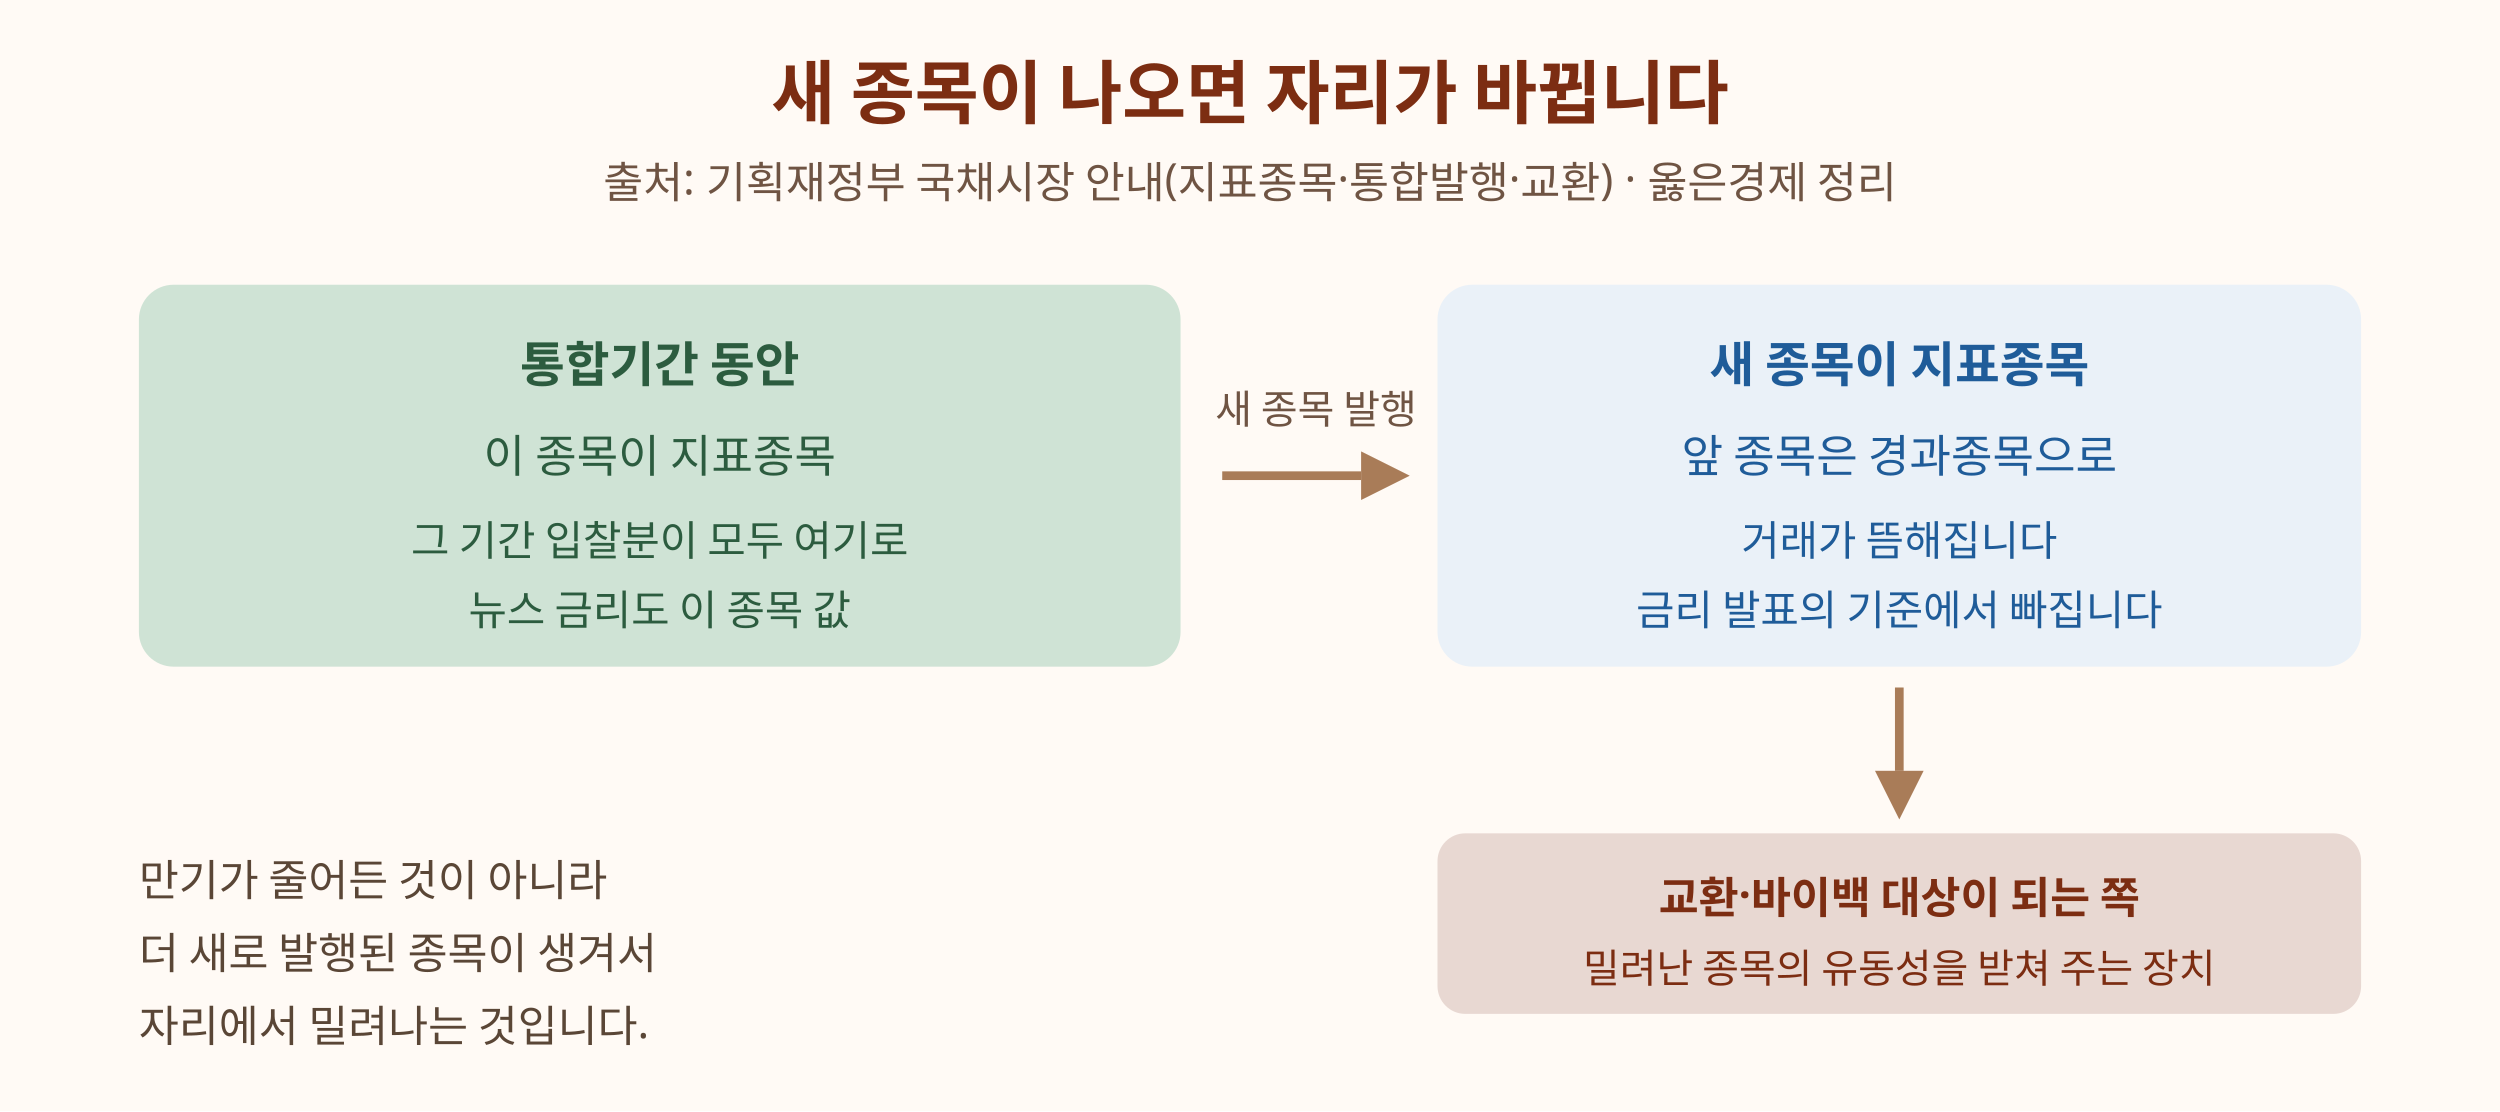
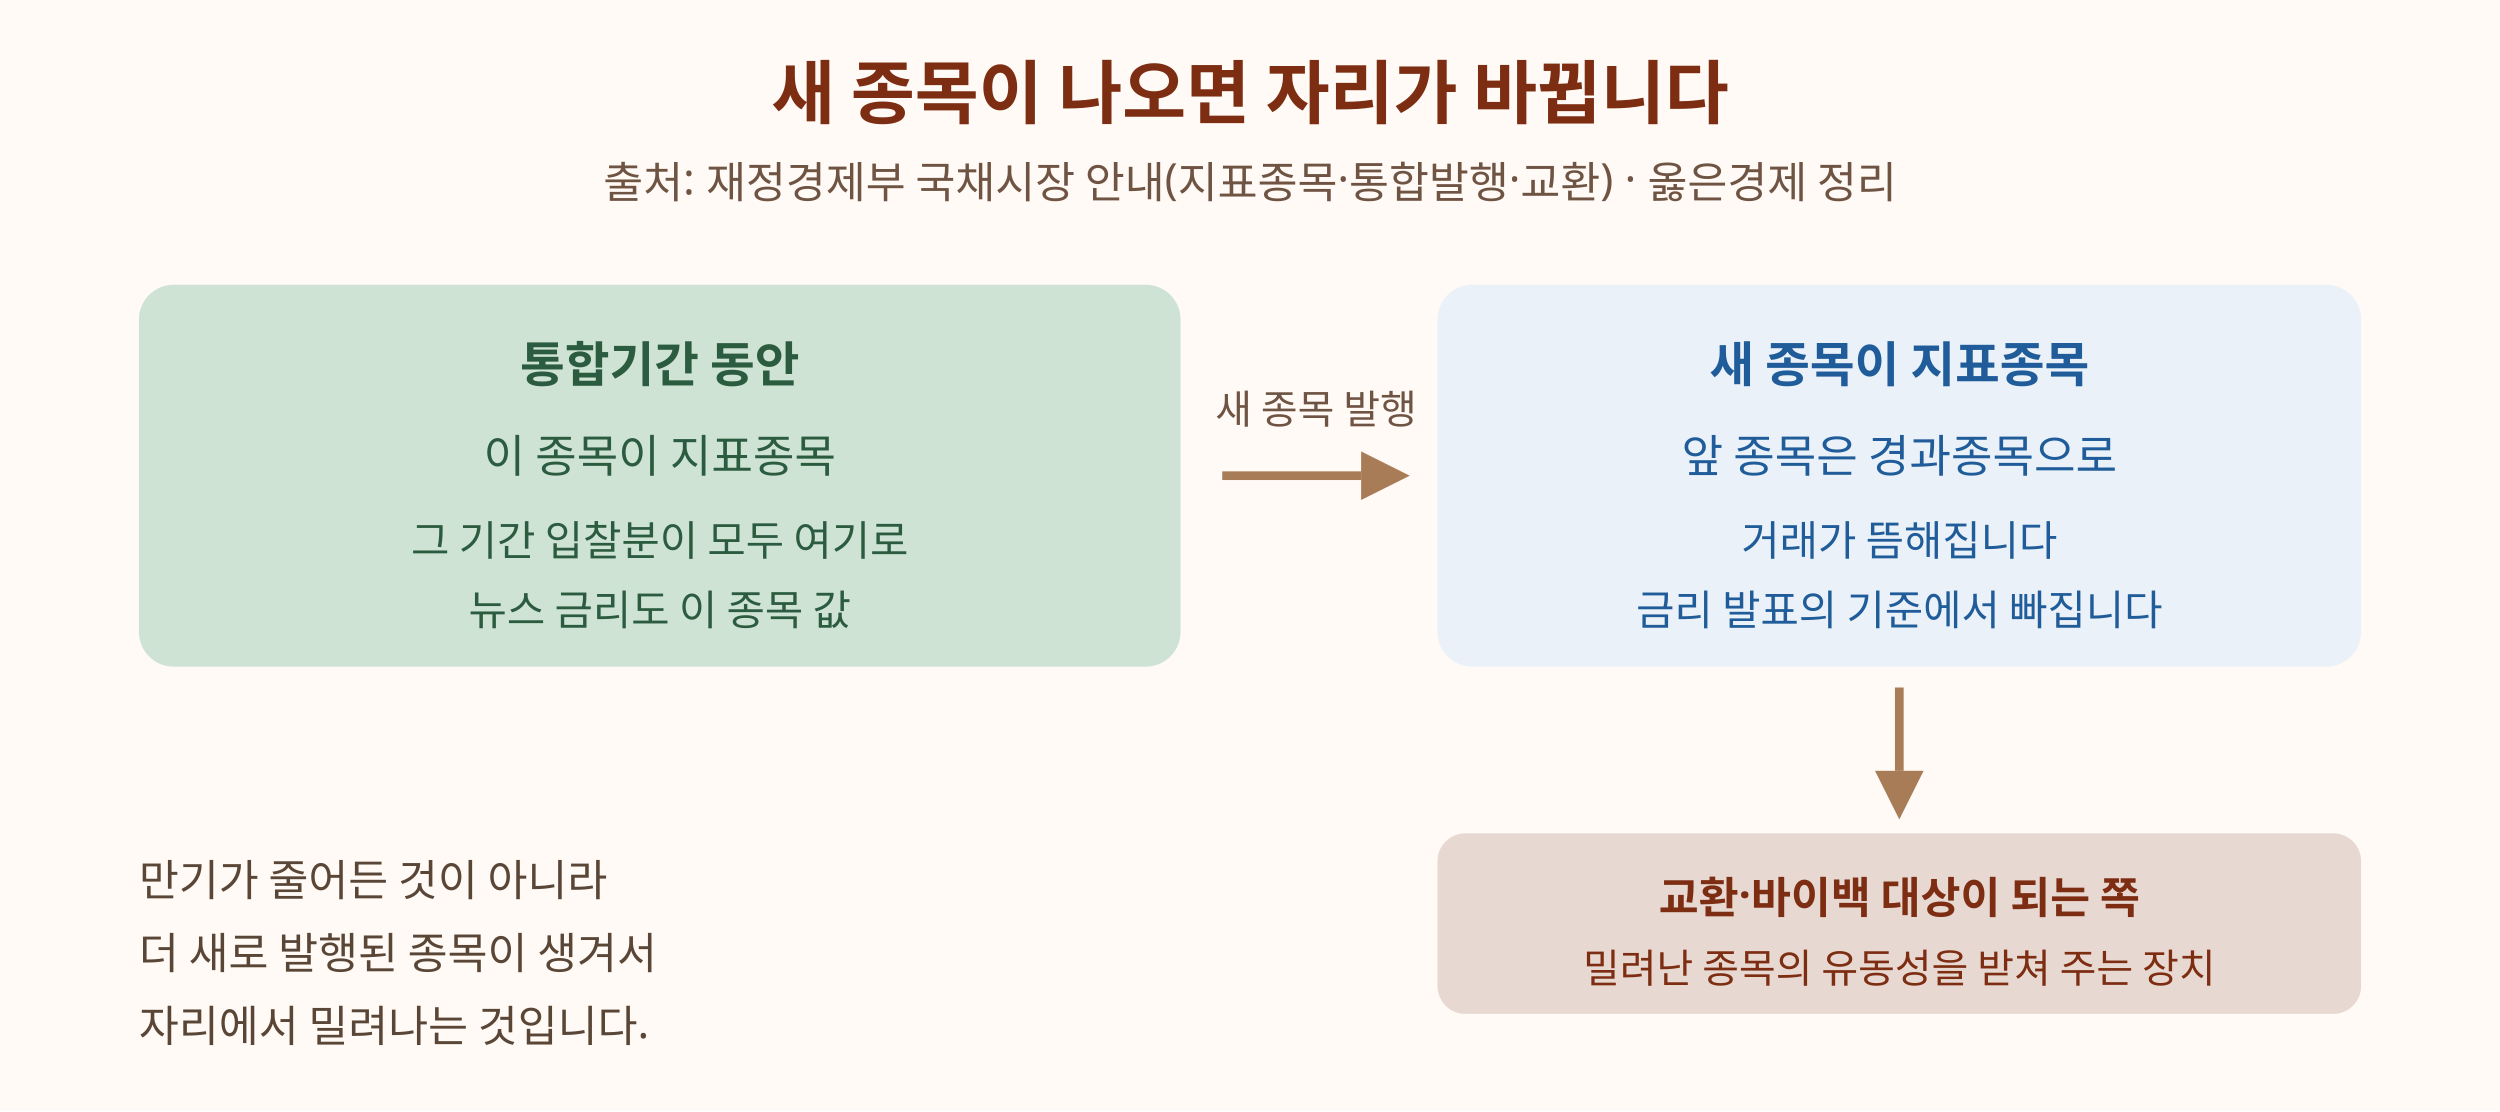
<svg xmlns="http://www.w3.org/2000/svg" viewBox="0 0 720 320" font-family="Pretendard, sans-serif" role="img" aria-label="지표종목이 경과종목으로 바뀌는 흐름 도식. 통합기간 동안 한 종목이 지표종목 자리에 있고 그 기간에 열린 입찰은 모두 그 종목으로 쌓이며 뉴스 금리도 이 종목에서 매겨진다. 통합기간이 끝나고 새 종목이 나오면 새 종목이 지표종목이 되고 앞 종목은 경과종목으로 밀려나 거래가 뜸해진다. 밀려난 종목은 교환이나 바이백 대상이 된다">
  <rect width="720" height="320" fill="#fffaf5" />
  <text x="360" y="34" text-anchor="middle" font-size="20" font-weight="800" fill="#7c2d12">새 종목이 나오면 자리가 바뀝니다</text>
-   <text x="360" y="57" text-anchor="middle" font-size="12.5" fill="#6f5443">출처: 기획재정부 국채시장 안내(지표종목·통합발행·교환) · 옳은경제 정리</text>
+   <text x="360" y="57" text-anchor="middle" font-size="12.5" fill="#6f5443">출처: 재정경제부 국채시장 안내(지표종목·통합발행·교환) · 옳은경제 정리</text>
  <rect x="40" y="82" width="300" height="110" rx="10" fill="#cfe3d5" />
  <text x="190" y="110" text-anchor="middle" font-size="14" font-weight="800" fill="#2c5c3f">통합기간 동안</text>
  <text x="190" y="136" text-anchor="middle" font-size="13" fill="#2c5c3f">이 종목이 지표종목</text>
  <text x="190" y="160" text-anchor="middle" font-size="12" fill="#2c5c3f">그 기간 입찰분이 모두 여기로</text>
  <text x="190" y="180" text-anchor="middle" font-size="12" fill="#2c5c3f">뉴스 금리도 이 종목 값</text>
  <path d="M352 137 L392 137" stroke="#a97c58" stroke-width="2.5" />
  <path d="M392 130 L406 137 L392 144 Z" fill="#a97c58" />
  <text x="379" y="122" text-anchor="middle" font-size="11.5" fill="#6f5443">새 종목 발행</text>
  <rect x="414" y="82" width="266" height="110" rx="10" fill="#eaf1f8" />
  <text x="547" y="110" text-anchor="middle" font-size="14" font-weight="800" fill="#1f5c99">새 종목이 지표종목</text>
  <text x="547" y="136" text-anchor="middle" font-size="13" fill="#1f5c99">앞 종목은 경과종목으로</text>
  <text x="547" y="160" text-anchor="middle" font-size="12" fill="#1f5c99">거래가 뜸해집니다</text>
  <text x="547" y="180" text-anchor="middle" font-size="12" fill="#1f5c99">금리 발표의 기준에서 빠집니다</text>
  <path d="M547 198 L547 222" stroke="#a97c58" stroke-width="2.5" />
  <path d="M540 222 L547 236 L554 222 Z" fill="#a97c58" />
  <rect x="414" y="240" width="266" height="52" rx="8" fill="#e8d8d2" />
  <text x="547" y="263" text-anchor="middle" font-size="12.5" font-weight="800" fill="#7c2d12">교환·바이백 대상이 되는 쪽</text>
  <text x="547" y="283" text-anchor="middle" font-size="11.5" fill="#7c2d12">밀려난 종목의 유동성을 받쳐 주는 장치</text>
  <text x="40" y="258" font-size="12.5" fill="#5a4636">만기가 줄어든 것이 아니라</text>
  <text x="40" y="279" font-size="12.5" fill="#5a4636">더 새로 발행된 종목이 생겨서</text>
  <text x="40" y="300" font-size="12.5" fill="#5a4636">자리에서 밀려나는 것입니다.</text>
</svg>
